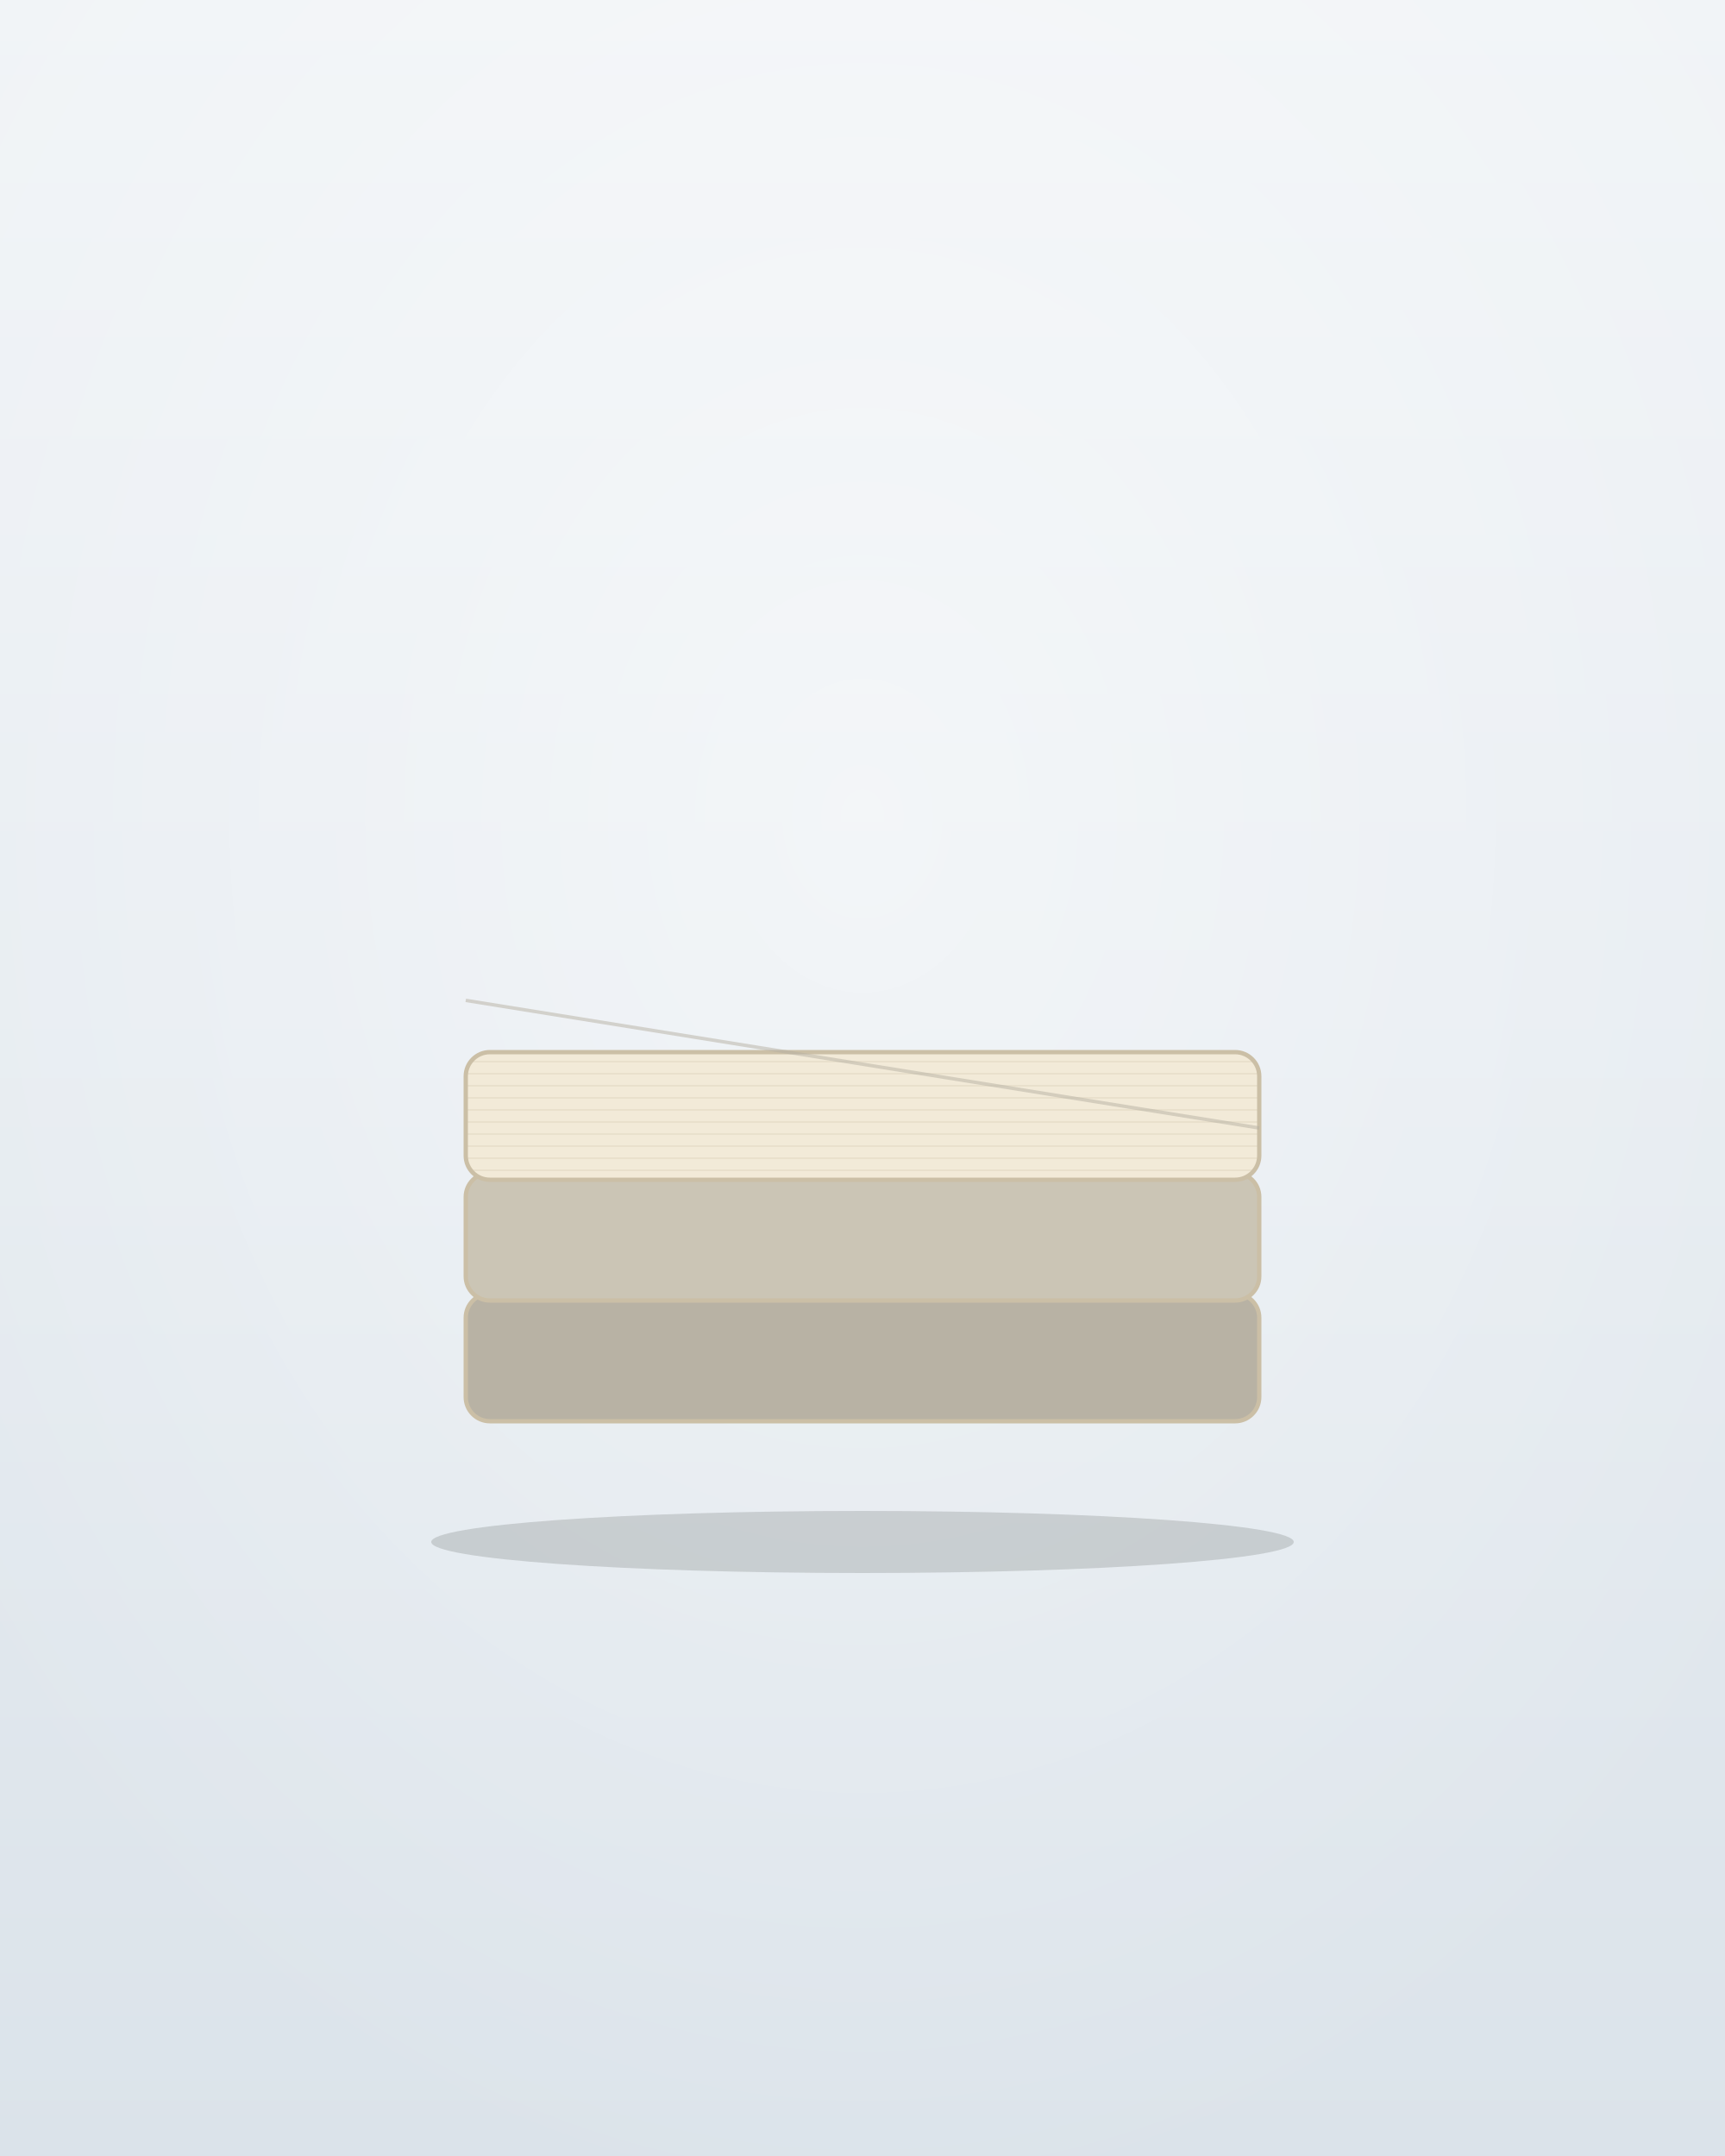
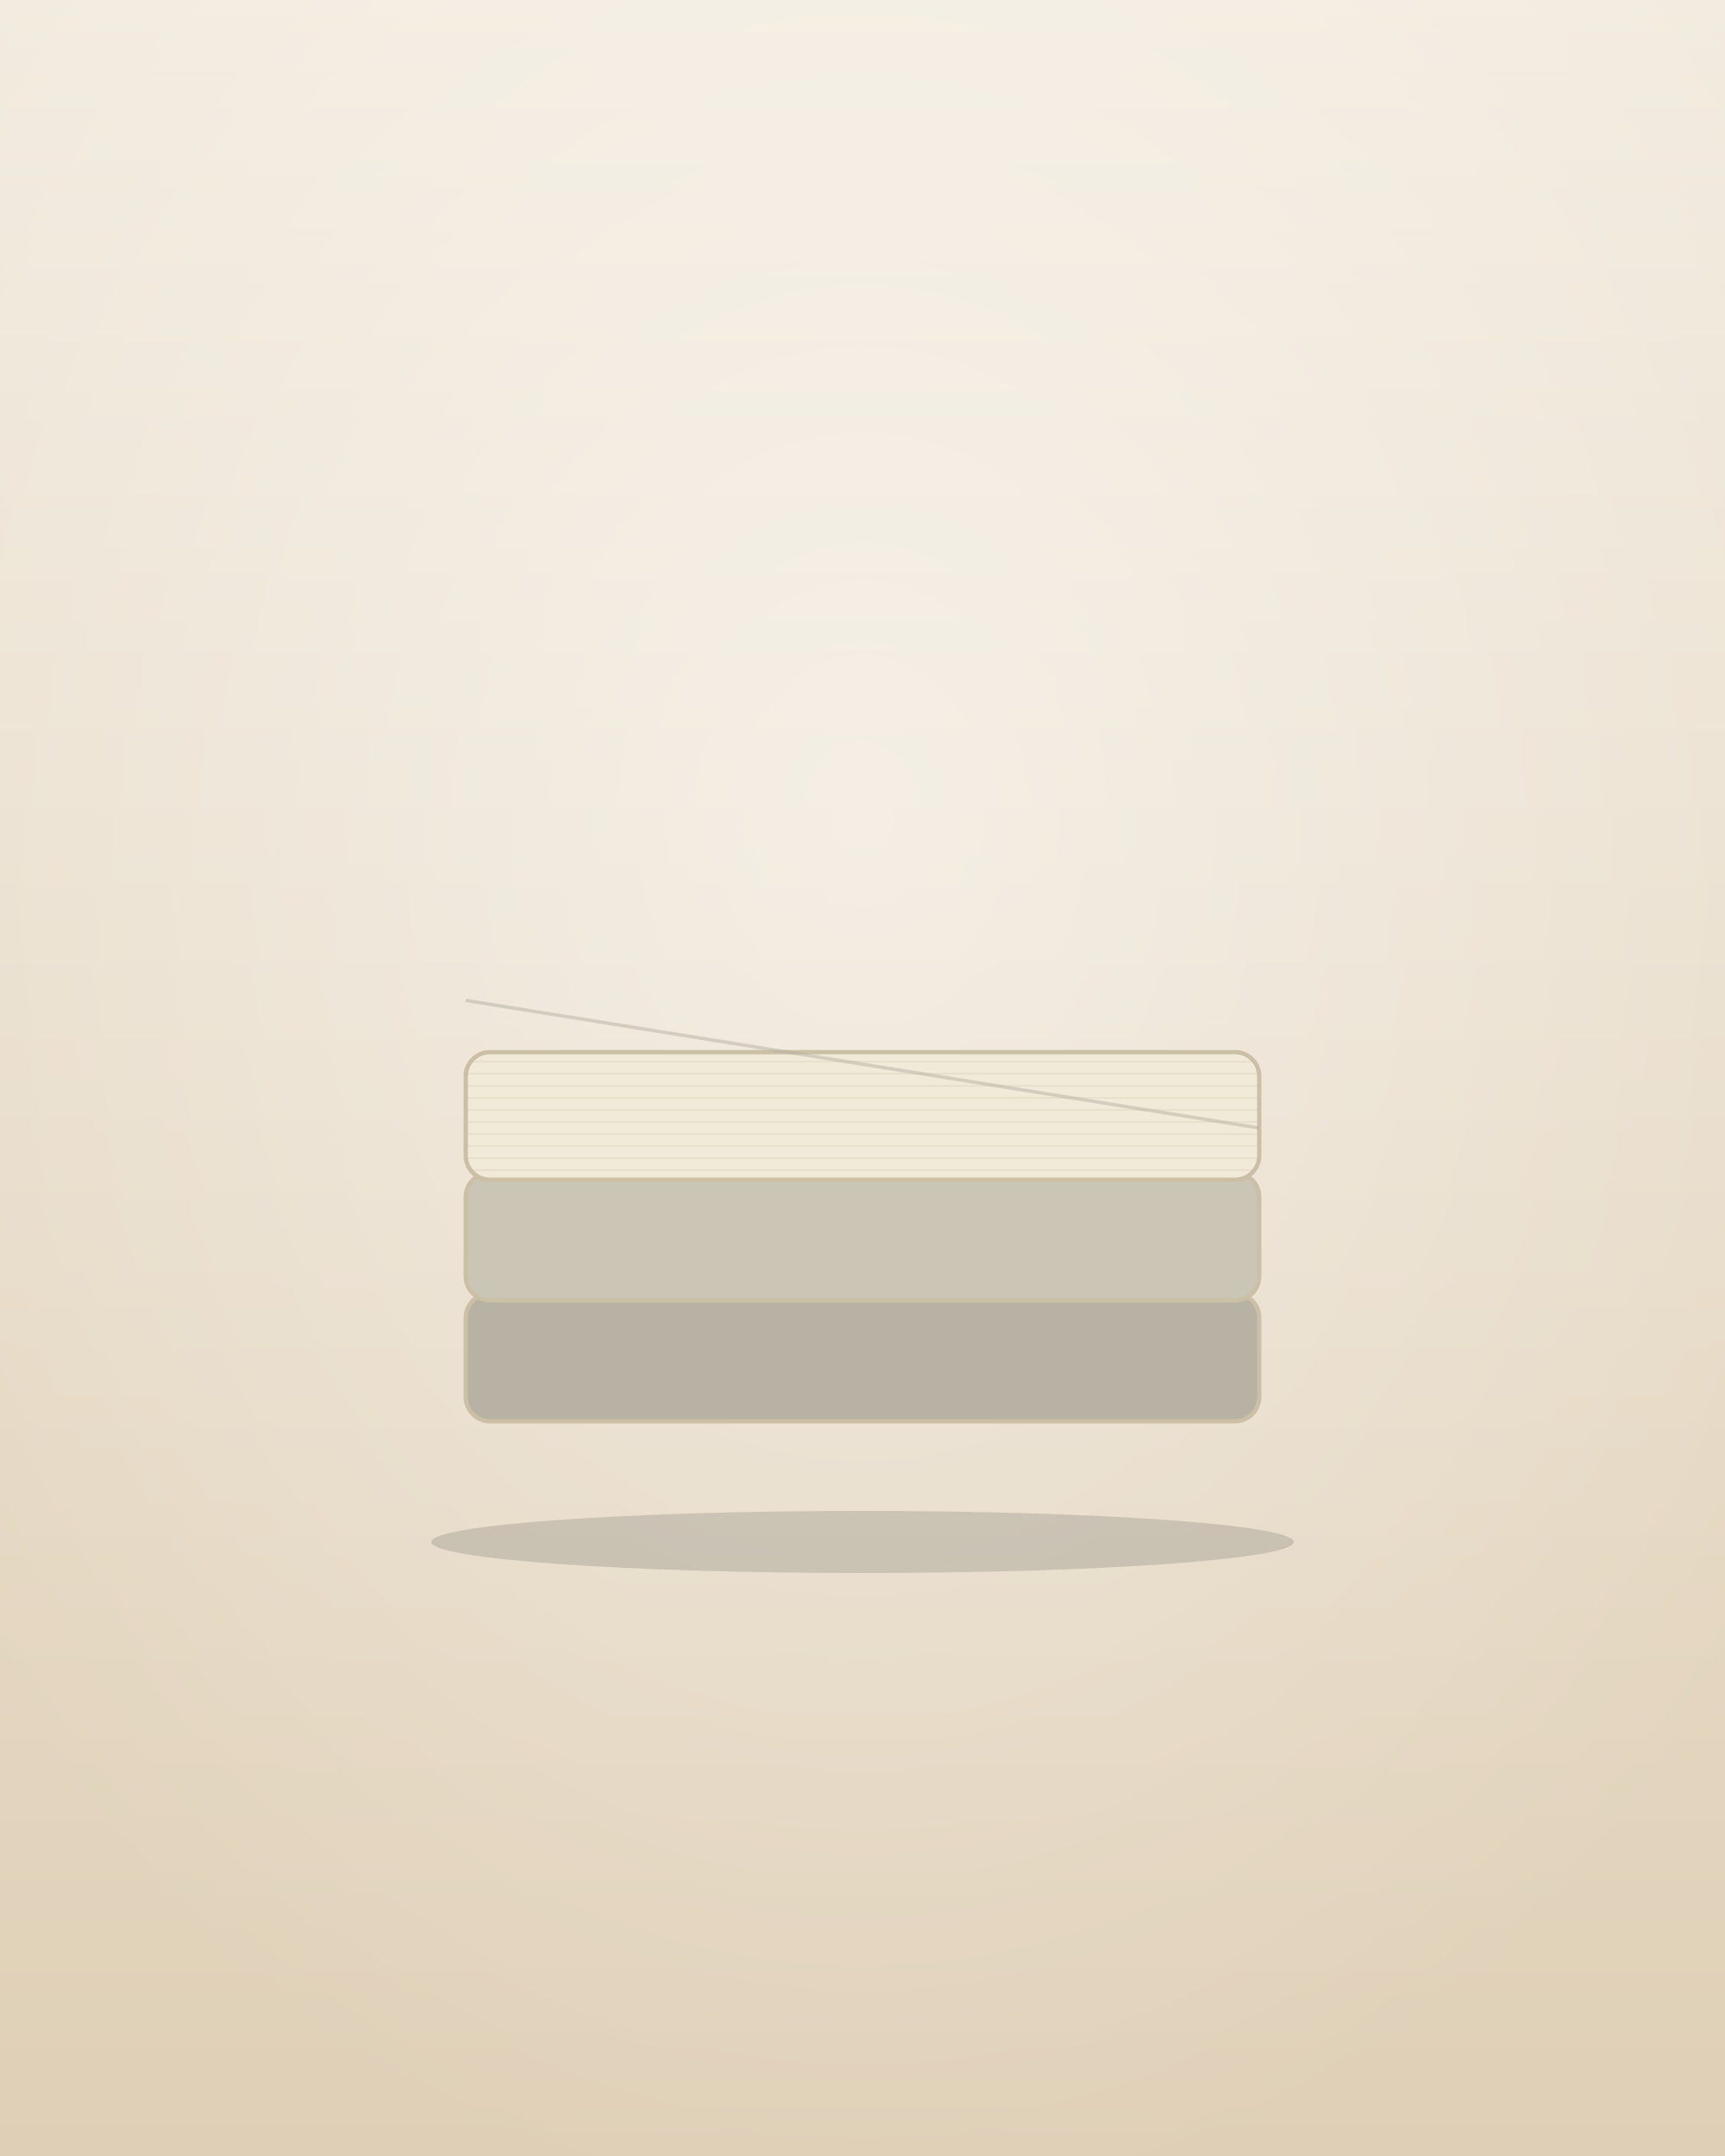
<svg xmlns="http://www.w3.org/2000/svg" viewBox="0 0 800 1000" width="800" height="1000">
  <defs>
    <linearGradient id="bg" x1="0" y1="0" x2="0" y2="1">
-       <stop offset="0" stop-color="#f1f4f7" />
-       <stop offset="1" stop-color="#dbe3ea" />
+       <stop offset="0" stop-color="#f2ebdf" />
+       <stop offset="1" stop-color="#dfcfb6" />
    </linearGradient>
    <radialGradient id="bg-glow" cx="0.5" cy="0.38" r="0.65">
      <stop offset="0" stop-color="#fff" stop-opacity="0.45" />
      <stop offset="1" stop-color="#fff" stop-opacity="0" />
    </radialGradient>
    <linearGradient id="p-sh" x1="0" y1="0" x2="1" y2="0">
      <stop offset="0" stop-color="#000" stop-opacity="0.10" />
      <stop offset="0.35" stop-color="#000" stop-opacity="0" />
      <stop offset="0.75" stop-color="#000" stop-opacity="0" />
      <stop offset="1" stop-color="#000" stop-opacity="0.14" />
    </linearGradient>
    <pattern id="p-wv" width="7" height="7" patternUnits="userSpaceOnUse">
      <rect width="7" height="7" fill="#f2ead8" />
      <path d="M0 3.5H7" stroke="#d8cdb5" stroke-width="1" opacity="0.35" />
    </pattern>
  </defs>
  <rect width="800" height="1000" fill="url(#bg)" />
  <rect width="800" height="1000" fill="url(#bg-glow)" />
  <g transform="translate(80.0,120.0) scale(0.800)">
    <ellipse cx="400" cy="744" rx="250" ry="18.0" fill="#23261f" opacity="0.16" />
    <rect x="170" y="600" width="460" height="74" rx="14" fill="#b8b2a4" stroke="#cbbfa6" stroke-width="2.5" />
    <rect x="170" y="530" width="460" height="74" rx="14" fill="#cbc5b5" stroke="#cbbfa6" stroke-width="2.5" />
    <rect x="170" y="460" width="460" height="74" rx="14" fill="url(#p-wv)" stroke="#cbbfa6" stroke-width="2.5" />
    <path d="M170 430 L630 504" stroke="#b6b0a2" stroke-width="2" opacity="0.5" />
  </g>
</svg>
